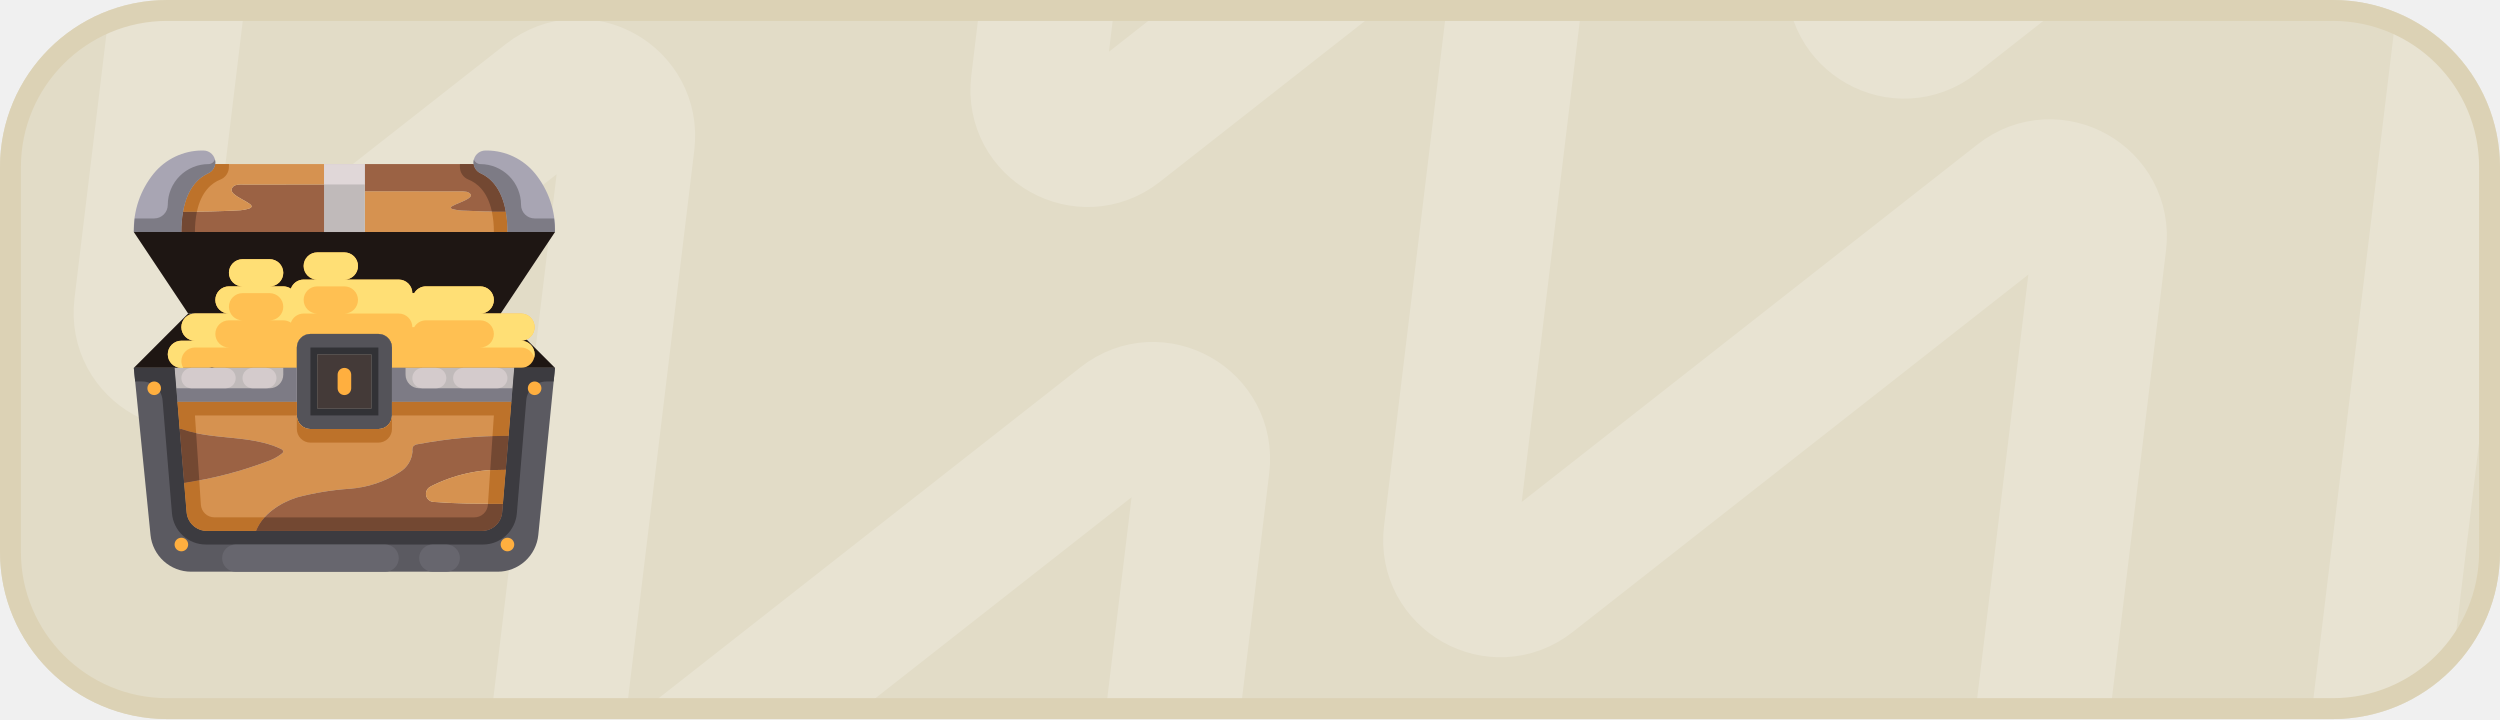
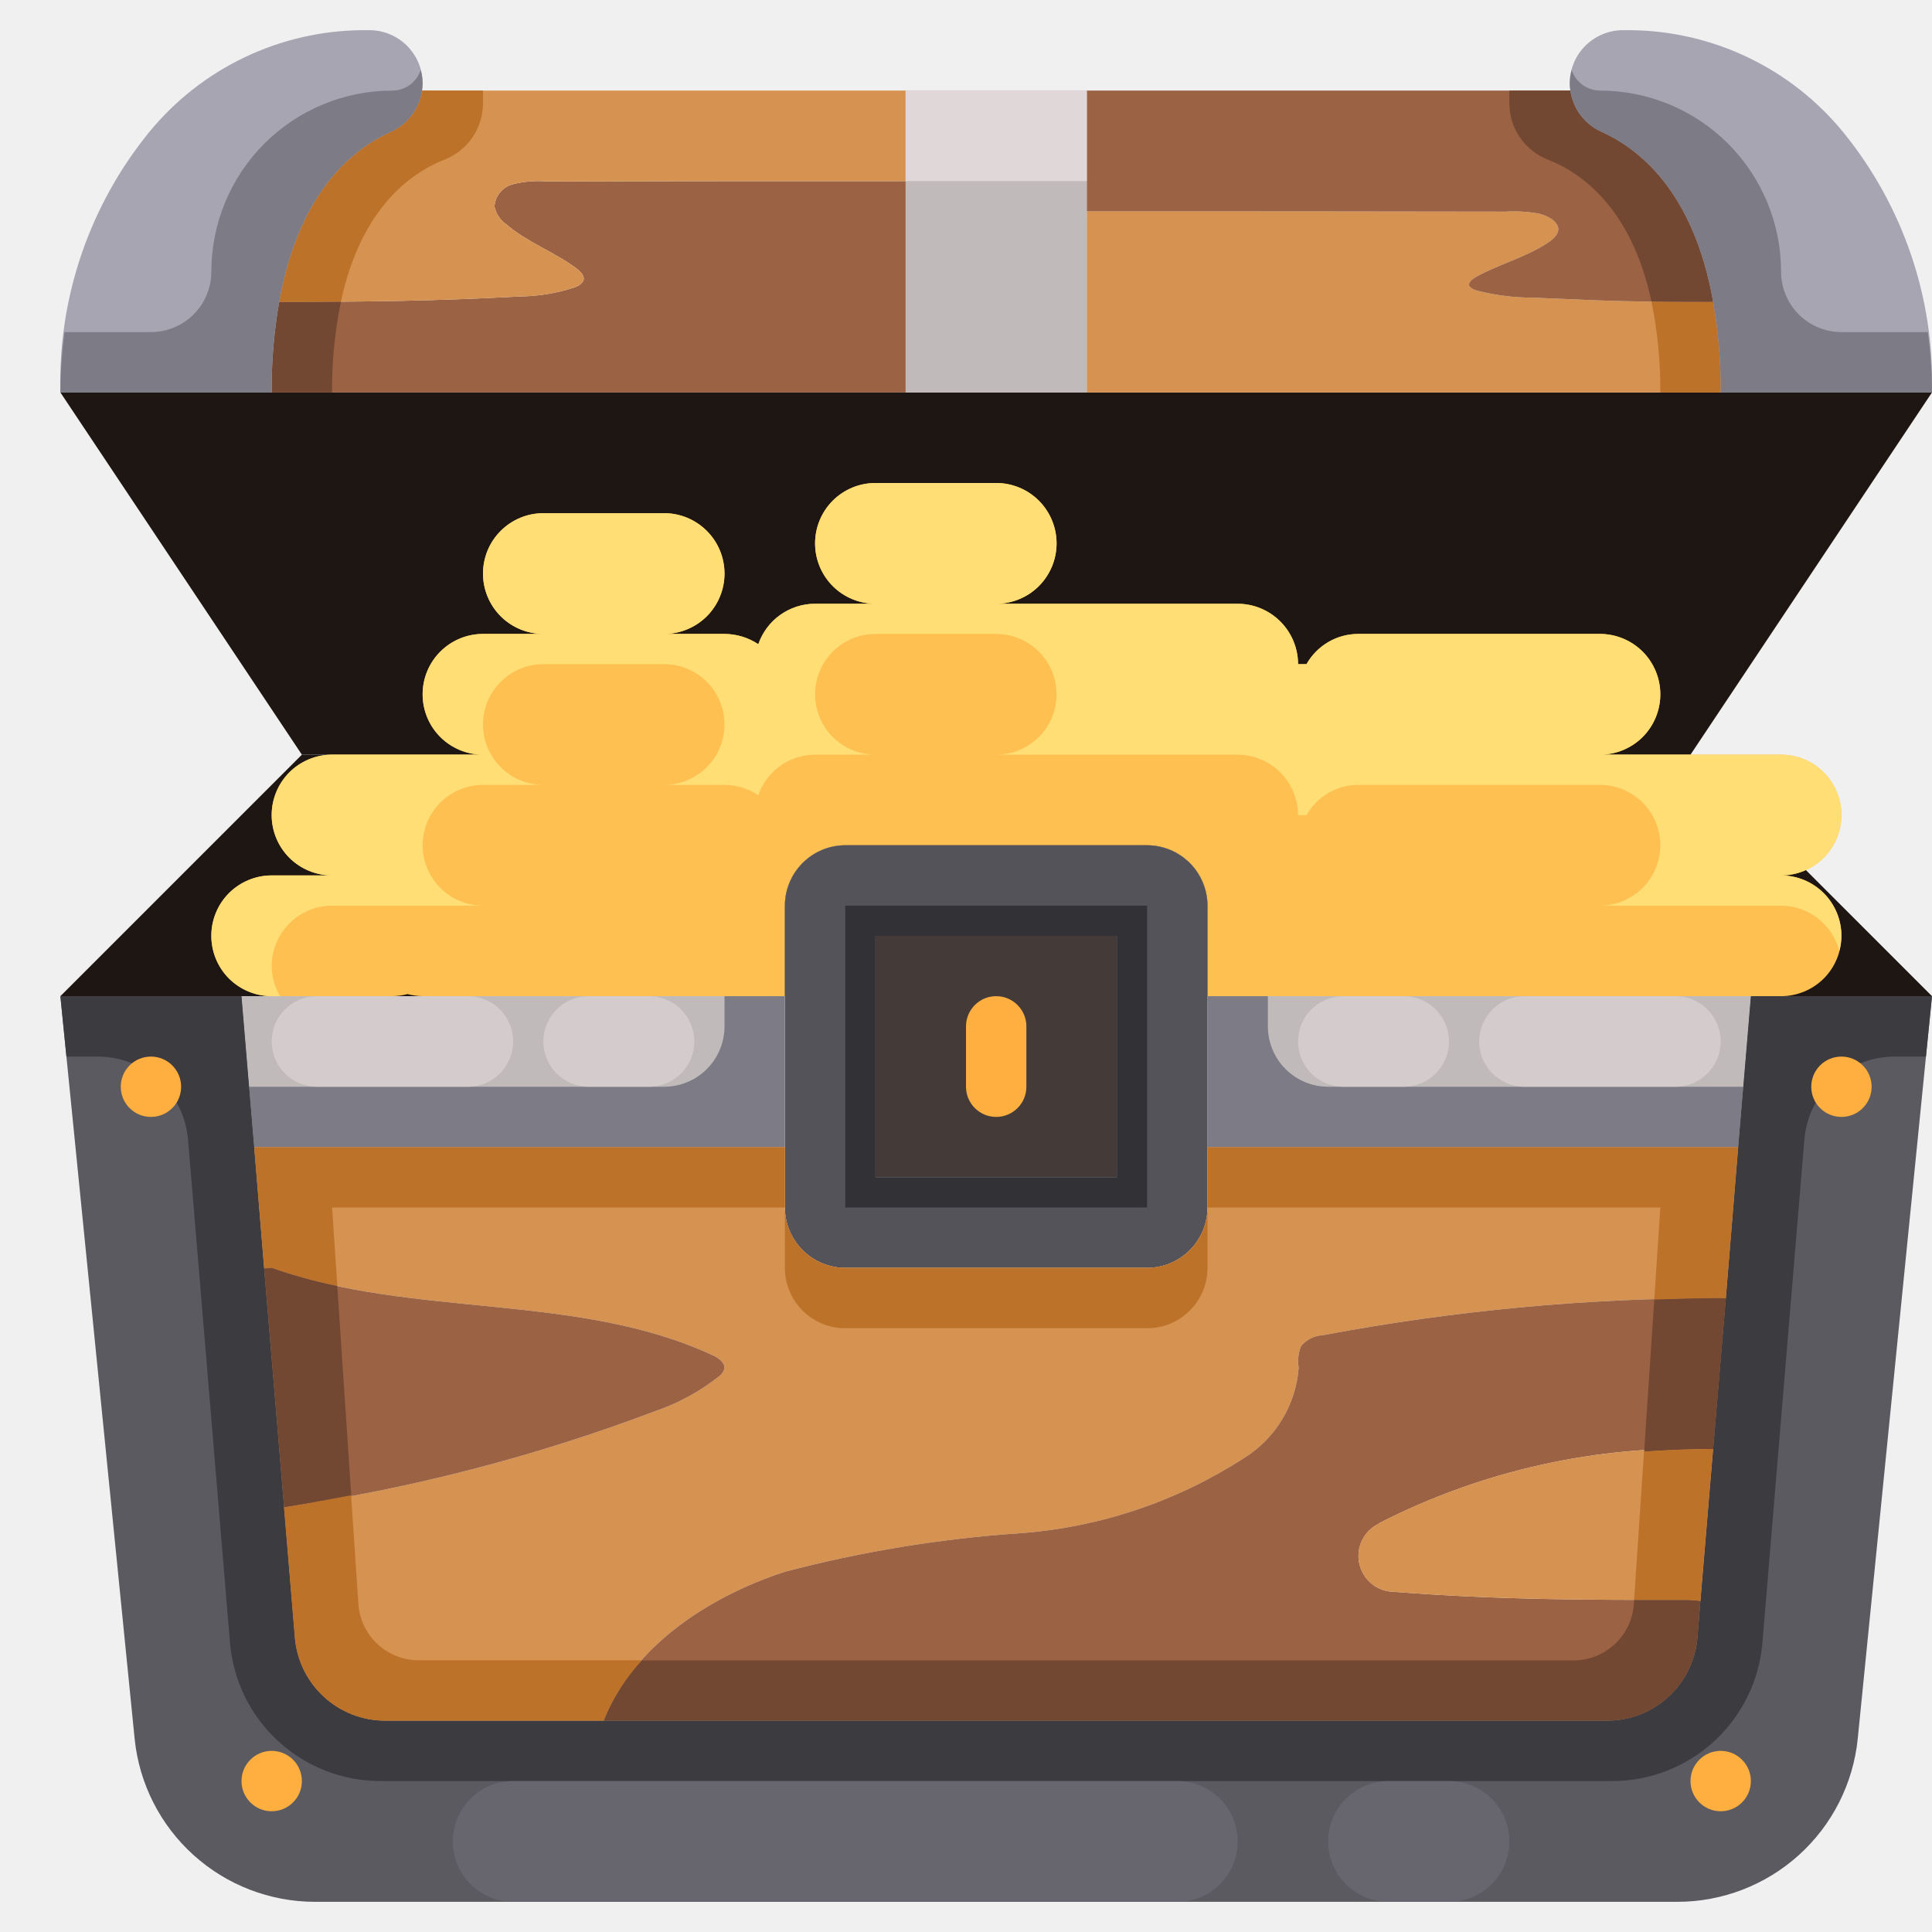
- <svg xmlns="http://www.w3.org/2000/svg" width="299" height="86" viewBox="0 0 299 86" fill="none">
-   <g clip-path="url(#clip0_6626_1124)">
-     <rect width="299" height="86" rx="20" fill="#E2DCC7" />
-     <g opacity="0.2">
-       <path d="M51.547 -5.966L122.438 -61.579C126.644 -64.878 132.739 -61.446 132.098 -56.139L124.108 10.023C123.467 15.329 129.562 18.762 133.768 15.463L172.691 -15.071C176.896 -18.371 182.992 -14.938 182.351 -9.631L173.473 63.872C172.833 69.179 178.928 72.612 183.134 69.312L241.453 23.562C245.658 20.263 251.754 23.695 251.113 29.002L236.128 153.073" stroke="white" stroke-width="16" />
-       <path d="M-55.709 20.667L15.183 -34.946C19.388 -38.246 25.483 -34.813 24.843 -29.506L16.852 36.655C16.211 41.962 22.306 45.395 26.512 42.096L65.435 11.561C69.641 8.262 75.736 11.695 75.095 17.002L66.218 90.505C65.577 95.812 71.672 99.245 75.878 95.945L134.197 50.195C138.403 46.895 144.498 50.328 143.857 55.635L128.873 179.706" stroke="white" stroke-width="16" />
-       <path d="M99.832 -72.776L170.724 -128.39C174.929 -131.689 181.025 -128.256 180.384 -122.949L172.393 -56.788C171.752 -51.481 177.847 -48.048 182.053 -51.348L220.976 -81.882C225.181 -85.181 231.277 -81.749 230.636 -76.442L221.759 -2.938C221.118 2.369 227.213 5.801 231.419 2.502L289.738 -43.248C293.944 -46.548 300.039 -43.115 299.398 -37.808L284.414 86.262" stroke="white" stroke-width="16" />
-     </g>
+ <svg xmlns="http://www.w3.org/2000/svg" width="52" height="52" viewBox="0 0 52 52" fill="none">
+   <g clip-path="url(#clip0_3004_3520)">
+     <path d="M52 10.562L45.5 20.312H30.875H26.812H8.125L1.625 10.562H7.312H24.375H29.25H46.312H52Z" fill="#1E1613" />
+     <path d="M45.5 20.312H8.125L1.625 26.812H21.125V24.375C21.126 23.944 21.298 23.532 21.602 23.227C21.907 22.923 22.319 22.751 22.75 22.75H30.875C31.306 22.751 31.718 22.923 32.023 23.227C32.327 23.532 32.499 23.944 32.5 24.375V26.812H52L45.5 20.312Z" fill="#1E1613" />
+     <path d="M37.375 26.812H32.5V24.375C32.499 23.944 32.327 23.532 32.023 23.227C31.718 22.923 31.306 22.751 30.875 22.75H22.75C22.319 22.751 21.907 22.923 21.602 23.227C21.298 23.532 21.126 23.944 21.125 24.375V26.812H11.375C11.238 26.81 11.101 26.791 10.969 26.756C10.836 26.791 10.7 26.81 10.562 26.812H7.312C6.882 26.812 6.468 26.641 6.163 26.337C5.859 26.032 5.688 25.619 5.688 25.188C5.688 24.756 5.859 24.343 6.163 24.038C6.468 23.734 6.882 23.562 7.312 23.562H8.938C8.507 23.562 8.093 23.391 7.788 23.087C7.484 22.782 7.312 22.369 7.312 21.938C7.312 21.506 7.484 21.093 7.788 20.788C8.093 20.484 8.507 20.312 8.938 20.312H13C12.569 20.312 12.156 20.141 11.851 19.837C11.546 19.532 11.375 19.119 11.375 18.688C11.375 18.256 11.546 17.843 11.851 17.538C12.156 17.234 12.569 17.062 13 17.062H14.625C14.194 17.062 13.781 16.891 13.476 16.587C13.171 16.282 13 15.868 13 15.438C13 15.007 13.171 14.593 13.476 14.289C13.781 13.984 14.194 13.812 14.625 13.812H17.875C18.306 13.812 18.719 13.984 19.024 14.289C19.329 14.593 19.5 15.007 19.5 15.438C19.5 15.868 19.329 16.282 19.024 16.587C18.719 16.891 18.306 17.062 17.875 17.062H19.5C19.824 17.064 20.14 17.16 20.41 17.339C20.52 17.021 20.726 16.745 21 16.55C21.274 16.355 21.601 16.25 21.938 16.25H23.562C23.131 16.25 22.718 16.079 22.413 15.774C22.109 15.469 21.938 15.056 21.938 14.625C21.938 14.194 22.109 13.781 22.413 13.476C22.718 13.171 23.131 13 23.562 13H26.812C27.244 13 27.657 13.171 27.962 13.476C28.266 13.781 28.438 14.194 28.438 14.625C28.438 15.056 28.266 15.469 27.962 15.774C27.657 16.079 27.244 16.25 26.812 16.25H33.312C33.743 16.251 34.156 16.423 34.46 16.727C34.765 17.032 34.936 17.444 34.938 17.875H35.165C35.305 17.628 35.508 17.422 35.754 17.279C35.999 17.136 36.278 17.062 36.562 17.062H43.062C43.493 17.062 43.907 17.234 44.212 17.538C44.516 17.843 44.688 18.256 44.688 18.688C44.688 19.119 44.516 19.532 44.212 19.837C43.907 20.141 43.493 20.312 43.062 20.312H47.938C48.368 20.312 48.782 20.484 49.087 20.788C49.391 21.093 49.562 21.506 49.562 21.938C49.562 22.369 49.391 22.782 49.087 23.087C48.782 23.391 48.368 23.562 47.938 23.562C48.368 23.562 48.782 23.734 49.087 24.038C49.391 24.343 49.562 24.756 49.562 25.188C49.562 25.619 49.391 26.032 49.087 26.337C48.782 26.641 48.368 26.812 47.938 26.812H37.375Z" fill="#FFC052" />
+     <path d="M46.109 39L46.451 34.946L46.784 30.875L47.125 26.812H52L50.001 46.8C49.879 48.002 49.316 49.116 48.42 49.926C47.524 50.737 46.359 51.186 45.151 51.188H8.474C7.266 51.186 6.101 50.737 5.205 49.926C4.309 49.116 3.746 48.002 3.624 46.8L1.625 26.812H6.5L6.841 30.875L7.109 34.141L7.646 40.568L7.938 44.078C7.989 44.687 8.267 45.255 8.717 45.669C9.167 46.083 9.756 46.313 10.367 46.312H43.258C43.869 46.313 44.458 46.083 44.908 45.669C45.358 45.255 45.636 44.687 45.687 44.078L45.768 43.087L46.109 39Z" fill="#5B5A61" />
+     <path d="M46.109 8.125C45.581 5.119 44.078 3.989 43.111 3.551C42.887 3.452 42.692 3.299 42.544 3.104C42.396 2.909 42.301 2.68 42.266 2.438C42.257 2.373 42.251 2.308 42.25 2.243C42.251 1.863 42.401 1.5 42.669 1.232C42.938 0.964 43.301 0.813 43.68 0.812H43.875C44.974 0.821 46.058 1.071 47.049 1.546C48.041 2.021 48.915 2.708 49.611 3.559C51.218 5.533 52.066 8.018 52 10.562H46.312C46.319 9.746 46.251 8.93 46.109 8.125Z" fill="#A8A5B3" />
+     <path d="M47.125 26.812L46.784 30.875H32.5V26.812H37.375H41.438H43.875H47.125Z" fill="#C0BABA" />
+     <path d="M46.312 10.562H29.25V5.688C32.5 5.688 37.375 5.688 40.528 5.696C40.832 5.677 41.138 5.696 41.438 5.753C41.722 5.826 41.966 6.004 41.941 6.199C41.925 6.338 41.779 6.459 41.624 6.557C41.08 6.914 40.341 7.117 39.748 7.442C39.626 7.508 39.496 7.605 39.553 7.711C39.61 7.769 39.684 7.809 39.764 7.824C40.252 7.949 40.755 8.012 41.259 8.011C43.501 8.109 43.859 8.125 46.109 8.125C46.251 8.93 46.319 9.746 46.312 10.562Z" fill="#D69250" />
+     <path d="M43.111 3.551C44.078 3.989 45.581 5.119 46.109 8.125C43.859 8.125 43.501 8.109 41.259 8.011C40.755 8.012 40.252 7.949 39.764 7.824C39.684 7.809 39.61 7.769 39.553 7.711C39.496 7.605 39.626 7.508 39.748 7.442C40.341 7.117 41.08 6.914 41.624 6.557C41.779 6.459 41.925 6.338 41.941 6.199C41.966 6.004 41.722 5.826 41.438 5.753C41.138 5.696 40.832 5.677 40.528 5.696C37.375 5.688 32.5 5.688 29.25 5.688V2.438H42.266C42.301 2.68 42.396 2.909 42.544 3.104C42.692 3.299 42.887 3.452 43.111 3.551Z" fill="#9B6244" />
+     <path d="M32.5 30.875V32.5C32.499 32.931 32.327 33.343 32.023 33.648C31.718 33.952 31.306 34.124 30.875 34.125H22.75C22.319 34.124 21.907 33.952 21.602 33.648C21.298 33.343 21.126 32.931 21.125 32.5V24.375C21.126 23.944 21.298 23.532 21.602 23.227C21.907 22.923 22.319 22.751 22.75 22.75H30.875C31.306 22.751 31.718 22.923 32.023 23.227C32.327 23.532 32.499 23.944 32.5 24.375V30.875ZM30.062 31.688V25.188H23.562V31.688H30.062Z" fill="#545359" />
+     <path d="M23.562 25.188H30.062V31.688H23.562V25.188Z" fill="#443A38" />
+     <path d="M24.375 4.875V2.438H29.25V5.688V10.562H24.375V4.875Z" fill="#C0BABA" />
+     <path d="M24.375 4.875V10.563H7.313C7.307 9.746 7.375 8.93 7.516 8.125C9.856 8.125 11.749 8.101 13.992 7.979C14.5 7.974 15.005 7.889 15.487 7.727C15.573 7.697 15.647 7.64 15.698 7.565C15.755 7.435 15.625 7.305 15.503 7.215C14.91 6.777 14.17 6.509 13.626 6.037C13.463 5.924 13.35 5.752 13.309 5.558C13.318 5.417 13.372 5.283 13.463 5.175C13.553 5.067 13.676 4.99 13.813 4.957C14.11 4.883 14.418 4.858 14.723 4.884C17.615 4.875 21.28 4.875 24.375 4.875Z" fill="#9B6244" />
+     <path d="M24.375 2.438V4.875C21.279 4.875 17.615 4.875 14.723 4.883C14.417 4.858 14.11 4.883 13.812 4.956C13.675 4.99 13.553 5.066 13.462 5.174C13.372 5.283 13.318 5.417 13.309 5.558C13.349 5.752 13.463 5.923 13.626 6.037C14.17 6.508 14.909 6.776 15.502 7.215C15.624 7.304 15.754 7.434 15.697 7.564C15.646 7.64 15.572 7.697 15.486 7.727C15.004 7.889 14.5 7.974 13.991 7.979C11.749 8.101 9.856 8.125 7.516 8.125C8.044 5.119 9.547 3.989 10.514 3.551C10.738 3.452 10.933 3.299 11.081 3.104C11.229 2.909 11.324 2.68 11.359 2.438H24.375Z" fill="#D69250" />
+     <path d="M21.125 26.812V30.875H6.841L6.5 26.812H7.312H10.562H11.375H17.875H21.125Z" fill="#C0BABA" />
+     <path d="M46.784 30.875L46.451 34.946L46.313 34.938C42.72 34.937 39.135 35.272 35.604 35.937C35.492 35.943 35.382 35.972 35.281 36.022C35.181 36.072 35.092 36.143 35.019 36.229C34.944 36.415 34.922 36.617 34.954 36.814C34.917 37.306 34.765 37.783 34.509 38.205C34.254 38.627 33.902 38.983 33.484 39.244C31.676 40.413 29.602 41.109 27.455 41.267C25.314 41.412 23.192 41.76 21.117 42.307C19.078 42.973 17.022 44.314 16.25 46.312H10.368C9.757 46.313 9.168 46.083 8.718 45.669C8.268 45.255 7.99 44.687 7.939 44.078L7.646 40.568C11.064 40.069 14.418 39.2 17.648 37.976C18.266 37.765 18.843 37.449 19.354 37.042C19.421 36.997 19.469 36.931 19.492 36.855C19.533 36.684 19.346 36.554 19.192 36.481C15.519 34.775 11.124 35.49 7.313 34.125L7.11 34.141L6.842 30.875H21.125V32.5C21.127 32.931 21.299 33.343 21.603 33.648C21.907 33.952 22.32 34.124 22.75 34.125H30.875C31.306 34.124 31.719 33.952 32.023 33.648C32.328 33.343 32.499 32.931 32.501 32.5V30.875H46.784Z" fill="#D69250" />
+     <path d="M46.451 34.946L46.109 39C42.996 38.889 39.906 39.574 37.131 40.991C37.123 40.999 37.107 41.007 37.099 41.015C36.908 41.11 36.754 41.266 36.66 41.458C36.567 41.65 36.54 41.867 36.584 42.077C36.628 42.285 36.739 42.474 36.902 42.613C37.064 42.751 37.267 42.832 37.481 42.843H37.497C40.365 43.062 42.599 43.062 45.468 43.062L45.768 43.087L45.687 44.078C45.636 44.687 45.358 45.255 44.908 45.669C44.458 46.083 43.869 46.313 43.258 46.312H16.25C17.022 44.314 19.078 42.973 21.117 42.307C23.192 41.76 25.314 41.412 27.454 41.267C29.602 41.109 31.675 40.413 33.483 39.244C33.902 38.983 34.253 38.627 34.509 38.205C34.764 37.783 34.917 37.306 34.954 36.814C34.922 36.617 34.944 36.415 35.019 36.229C35.091 36.143 35.18 36.072 35.281 36.022C35.381 35.972 35.491 35.943 35.604 35.937C39.135 35.272 42.72 34.937 46.312 34.938L46.451 34.946Z" fill="#9B6244" />
+     <path d="M46.108 39L45.767 43.087L45.466 43.062C42.598 43.062 40.364 43.062 37.496 42.843H37.479C37.266 42.832 37.063 42.751 36.9 42.613C36.738 42.474 36.627 42.285 36.583 42.076C36.539 41.867 36.566 41.65 36.659 41.458C36.752 41.266 36.907 41.11 37.098 41.015C37.106 41.007 37.122 40.999 37.13 40.99C39.905 39.574 42.995 38.889 46.108 39Z" fill="#D69250" />
+     <path d="M19.191 36.481C19.346 36.554 19.532 36.684 19.492 36.855C19.469 36.931 19.42 36.997 19.354 37.042C18.843 37.449 18.265 37.765 17.648 37.976C14.417 39.2 11.064 40.069 7.646 40.568L7.109 34.141L7.312 34.125C11.123 35.49 15.519 34.775 19.191 36.481Z" fill="#9B6244" />
+     <path d="M7.515 8.125C7.374 8.93 7.306 9.746 7.312 10.562H1.625C1.559 8.018 2.406 5.533 4.013 3.559C4.709 2.708 5.584 2.021 6.575 1.546C7.567 1.071 8.651 0.821 9.75 0.812H9.945C10.324 0.813 10.687 0.964 10.955 1.232C11.223 1.5 11.374 1.863 11.375 2.243C11.373 2.308 11.368 2.373 11.358 2.438C11.324 2.68 11.228 2.909 11.081 3.104C10.933 3.299 10.737 3.452 10.513 3.551C9.547 3.989 8.043 5.119 7.515 8.125Z" fill="#A8A5B3" />
+     <path d="M47.938 23.562C48.368 23.562 48.782 23.391 49.087 23.087C49.391 22.782 49.562 22.369 49.562 21.938C49.562 21.506 49.391 21.093 49.087 20.788C48.782 20.484 48.368 20.312 47.938 20.312H43.062C43.493 20.312 43.907 20.141 44.212 19.837C44.516 19.532 44.688 19.119 44.688 18.688C44.688 18.256 44.516 17.843 44.212 17.538C43.907 17.234 43.493 17.062 43.062 17.062H36.562C36.278 17.062 35.999 17.136 35.754 17.279C35.508 17.422 35.305 17.628 35.165 17.875H34.938C34.936 17.444 34.765 17.032 34.46 16.727C34.156 16.423 33.743 16.251 33.312 16.25H26.812C27.244 16.25 27.657 16.079 27.962 15.774C28.266 15.469 28.438 15.056 28.438 14.625C28.438 14.194 28.266 13.781 27.962 13.476C27.657 13.171 27.244 13 26.812 13H23.562C23.131 13 22.718 13.171 22.413 13.476C22.109 13.781 21.938 14.194 21.938 14.625C21.938 15.056 22.109 15.469 22.413 15.774C22.718 16.079 23.131 16.25 23.562 16.25H21.938C21.601 16.25 21.274 16.355 21 16.55C20.726 16.745 20.52 17.021 20.41 17.339C20.14 17.16 19.824 17.064 19.5 17.062H17.875C18.306 17.062 18.719 16.891 19.024 16.587C19.329 16.282 19.5 15.868 19.5 15.438C19.5 15.007 19.329 14.593 19.024 14.289C18.719 13.984 18.306 13.812 17.875 13.812H14.625C14.194 13.812 13.781 13.984 13.476 14.289C13.171 14.593 13 15.007 13 15.438C13 15.868 13.171 16.282 13.476 16.587C13.781 16.891 14.194 17.062 14.625 17.062H13C12.569 17.062 12.156 17.234 11.851 17.538C11.546 17.843 11.375 18.256 11.375 18.688C11.375 19.119 11.546 19.532 11.851 19.837C12.156 20.141 12.569 20.312 13 20.312H8.938C8.507 20.312 8.093 20.484 7.788 20.788C7.484 21.093 7.312 21.506 7.312 21.938C7.312 22.369 7.484 22.782 7.788 23.087C8.093 23.391 8.507 23.562 8.938 23.562H7.312C6.882 23.562 6.468 23.734 6.163 24.038C5.859 24.343 5.688 24.756 5.688 25.188C5.688 25.619 5.859 26.032 6.163 26.337C6.468 26.641 6.882 26.812 7.312 26.812H7.539C7.393 26.567 7.314 26.286 7.312 26C7.314 25.569 7.485 25.157 7.79 24.852C8.094 24.548 8.507 24.376 8.938 24.375H13C12.569 24.375 12.156 24.204 11.851 23.899C11.546 23.594 11.375 23.181 11.375 22.75C11.375 22.319 11.546 21.906 11.851 21.601C12.156 21.296 12.569 21.125 13 21.125H14.625C14.194 21.125 13.781 20.954 13.476 20.649C13.171 20.344 13 19.931 13 19.5C13 19.069 13.171 18.656 13.476 18.351C13.781 18.046 14.194 17.875 14.625 17.875H17.875C18.306 17.875 18.719 18.046 19.024 18.351C19.329 18.656 19.5 19.069 19.5 19.5C19.5 19.931 19.329 20.344 19.024 20.649C18.719 20.954 18.306 21.125 17.875 21.125H19.5C19.824 21.127 20.14 21.223 20.41 21.401C20.52 21.084 20.726 20.808 21 20.613C21.274 20.418 21.601 20.313 21.938 20.312H23.562C23.131 20.312 22.718 20.141 22.413 19.837C22.109 19.532 21.938 19.119 21.938 18.688C21.938 18.256 22.109 17.843 22.413 17.538C22.718 17.234 23.131 17.062 23.562 17.062H26.812C27.244 17.062 27.657 17.234 27.962 17.538C28.266 17.843 28.438 18.256 28.438 18.688C28.438 19.119 28.266 19.532 27.962 19.837C27.657 20.141 27.244 20.312 26.812 20.312H33.312C33.743 20.314 34.156 20.485 34.46 20.79C34.765 21.094 34.936 21.507 34.938 21.938H35.165C35.305 21.69 35.508 21.485 35.754 21.342C35.999 21.199 36.278 21.124 36.562 21.125H43.062C43.493 21.125 43.907 21.296 44.212 21.601C44.516 21.906 44.688 22.319 44.688 22.75C44.688 23.181 44.516 23.594 44.212 23.899C43.907 24.204 43.493 24.375 43.062 24.375H47.938C48.297 24.376 48.645 24.497 48.929 24.717C49.212 24.938 49.415 25.246 49.505 25.594C49.541 25.461 49.561 25.325 49.562 25.188C49.561 24.757 49.39 24.344 49.085 24.04C48.781 23.735 48.368 23.564 47.938 23.562Z" fill="#FFDF75" />
+     <path d="M22.75 32.5H30.875V24.375H22.75V32.5ZM23.562 25.188H30.062V31.688H23.562V25.188Z" fill="#323236" />
+     <path d="M34.125 27.625V26.812H32.5V30.875H46.784L46.92 29.25H35.75C35.319 29.25 34.906 29.079 34.601 28.774C34.296 28.469 34.125 28.056 34.125 27.625Z" fill="#7D7B85" />
+     <path d="M17.875 29.25H6.705L6.842 30.875H21.125V26.812H19.5V27.625C19.5 28.056 19.329 28.469 19.024 28.774C18.72 29.079 18.306 29.25 17.875 29.25Z" fill="#7D7B85" />
+     <path d="M5.061 30.673L6.19 44.212C6.274 45.228 6.737 46.174 7.487 46.864C8.237 47.554 9.219 47.937 10.238 47.938H43.388C44.407 47.938 45.389 47.555 46.139 46.864C46.888 46.175 47.352 45.228 47.436 44.212L48.565 30.673C48.615 30.064 48.893 29.496 49.343 29.082C49.792 28.668 50.381 28.438 50.992 28.438H51.837L52 26.812H47.125L46.784 30.875L46.451 34.946L46.109 39L45.768 43.087L45.687 44.078C45.636 44.687 45.358 45.255 44.908 45.669C44.458 46.083 43.869 46.313 43.258 46.312H10.367C9.756 46.313 9.167 46.083 8.717 45.669C8.267 45.255 7.989 44.687 7.938 44.078L7.646 40.568L7.109 34.141L6.841 30.875L6.5 26.812H1.625L1.788 28.438H2.632C3.244 28.438 3.833 28.668 4.283 29.081C4.732 29.495 5.01 30.063 5.061 30.673Z" fill="#3C3B40" />
+     <path d="M9.079 34.612L8.938 32.5H21.125V30.875H6.842L7.11 34.141L7.313 34.125C7.89 34.327 8.48 34.49 9.079 34.612Z" fill="#BD722A" />
+     <path d="M11.271 44.687C10.858 44.688 10.461 44.532 10.159 44.25C9.857 43.968 9.674 43.582 9.646 43.17L9.45 40.245C8.846 40.358 8.239 40.473 7.643 40.57L7.935 44.08C7.987 44.69 8.266 45.257 8.716 45.671C9.167 46.084 9.757 46.313 10.368 46.312H16.251C16.492 45.713 16.84 45.162 17.278 44.687H11.271Z" fill="#BD722A" />
+     <path d="M22.75 35.75H30.875C31.306 35.75 31.719 35.579 32.024 35.274C32.329 34.969 32.5 34.556 32.5 34.125V32.5C32.499 32.931 32.327 33.343 32.023 33.648C31.718 33.952 31.306 34.124 30.875 34.125H22.75C22.319 34.124 21.907 33.952 21.602 33.648C21.298 33.343 21.126 32.931 21.125 32.5V34.125C21.125 34.556 21.296 34.969 21.601 35.274C21.906 35.579 22.319 35.75 22.75 35.75Z" fill="#BD722A" />
+     <path d="M32.5 30.875V32.5H44.688L44.525 34.979C45.119 34.96 45.715 34.938 46.312 34.938L46.451 34.946L46.784 30.875H32.5Z" fill="#BD722A" />
+     <path d="M43.983 43.062L43.976 43.172C43.948 43.584 43.765 43.97 43.463 44.252C43.161 44.534 42.764 44.69 42.351 44.689H17.277C16.839 45.164 16.491 45.714 16.25 46.312H43.258C43.869 46.313 44.458 46.083 44.908 45.669C45.358 45.255 45.636 44.687 45.687 44.078L45.768 43.087L45.468 43.062H43.983Z" fill="#734832" />
+     <path d="M44.525 34.979L44.252 39.07C44.859 39.029 45.476 39.003 46.112 39L46.453 34.946L46.312 34.938C45.715 34.938 45.119 34.96 44.525 34.979Z" fill="#734832" />
+     <path d="M43.982 43.062H45.467L45.767 43.087L46.109 39C45.472 39 44.856 39.029 44.249 39.07L43.982 43.062Z" fill="#BD722A" />
+     <path d="M9.078 34.612C8.479 34.49 7.889 34.327 7.312 34.125L7.109 34.141L7.646 40.568C8.242 40.472 8.849 40.357 9.453 40.243L9.078 34.612Z" fill="#734832" />
+     <path d="M44.449 8.118C44.614 8.922 44.694 9.742 44.687 10.563H46.312C46.319 9.746 46.251 8.93 46.109 8.125C45.407 8.125 44.897 8.125 44.449 8.118Z" fill="#BD722A" />
+     <path d="M41.662 4.296C42.603 4.668 43.919 5.636 44.449 8.115C44.897 8.125 45.407 8.125 46.109 8.125C45.581 5.119 44.078 3.989 43.111 3.551C42.887 3.452 42.692 3.299 42.544 3.104C42.396 2.909 42.301 2.68 42.266 2.438H40.625V2.784C40.626 3.112 40.725 3.431 40.91 3.701C41.095 3.97 41.357 4.178 41.662 4.296Z" fill="#734832" />
+     <path d="M7.516 8.125C7.375 8.929 7.307 9.745 7.313 10.562H8.938C8.931 9.742 9.011 8.923 9.176 8.119C8.641 8.125 8.093 8.125 7.516 8.125Z" fill="#734832" />
+     <path d="M11.963 4.296C12.268 4.178 12.53 3.97 12.715 3.701C12.9 3.431 12.999 3.112 13 2.784V2.438H11.359C11.324 2.68 11.229 2.909 11.081 3.104C10.933 3.299 10.738 3.452 10.514 3.551C9.547 3.989 8.044 5.119 7.516 8.125C8.092 8.125 8.641 8.125 9.176 8.119C9.706 5.636 11.022 4.668 11.963 4.296Z" fill="#BD722A" />
+     <path d="M49.562 8.938C49.132 8.938 48.718 8.766 48.413 8.462C48.109 8.157 47.938 7.744 47.938 7.313C47.938 6.02 47.424 4.78 46.51 3.865C45.595 2.951 44.355 2.438 43.062 2.438C42.893 2.437 42.729 2.382 42.592 2.283C42.456 2.183 42.354 2.043 42.302 1.882C42.269 1.999 42.252 2.121 42.25 2.243C42.251 2.308 42.257 2.373 42.266 2.438C42.301 2.68 42.396 2.909 42.544 3.104C42.692 3.299 42.887 3.453 43.111 3.551C44.078 3.989 45.581 5.119 46.109 8.125C46.251 8.93 46.319 9.746 46.312 10.563H52C51.998 10.019 51.96 9.476 51.887 8.938H49.562Z" fill="#7D7B85" />
+     <path d="M10.562 2.438C9.27 2.438 8.03 2.951 7.115 3.865C6.201 4.78 5.688 6.02 5.688 7.313C5.688 7.744 5.516 8.157 5.212 8.462C4.907 8.766 4.493 8.938 4.062 8.938H1.738C1.665 9.476 1.627 10.019 1.625 10.563H7.312C7.306 9.746 7.374 8.93 7.516 8.125C8.044 5.119 9.547 3.989 10.514 3.551C10.738 3.453 10.933 3.299 11.081 3.104C11.229 2.909 11.324 2.68 11.359 2.438C11.368 2.373 11.374 2.308 11.375 2.243C11.373 2.121 11.356 1.999 11.323 1.882C11.271 2.043 11.169 2.183 11.033 2.283C10.896 2.382 10.732 2.437 10.562 2.438Z" fill="#7D7B85" />
+     <path d="M27.625 27.625C27.625 27.176 27.261 26.812 26.812 26.812C26.364 26.812 26 27.176 26 27.625V29.25C26 29.699 26.364 30.062 26.812 30.062C27.261 30.062 27.625 29.699 27.625 29.25V27.625Z" fill="#FFAF3F" />
+     <path d="M31.688 47.938H13.812C12.915 47.938 12.188 48.665 12.188 49.562C12.188 50.46 12.915 51.188 13.812 51.188H31.688C32.585 51.188 33.312 50.46 33.312 49.562C33.312 48.665 32.585 47.938 31.688 47.938Z" fill="#67666E" />
+     <path d="M39 47.938H37.375C36.477 47.938 35.75 48.665 35.75 49.562C35.75 50.46 36.477 51.188 37.375 51.188H39C39.898 51.188 40.625 50.46 40.625 49.562C40.625 48.665 39.898 47.938 39 47.938Z" fill="#67666E" />
+     <path d="M49.562 30.062C50.011 30.062 50.375 29.699 50.375 29.25C50.375 28.801 50.011 28.438 49.562 28.438C49.114 28.438 48.75 28.801 48.75 29.25C48.75 29.699 49.114 30.062 49.562 30.062Z" fill="#FFAF3F" />
+     <path d="M46.312 48.75C46.761 48.75 47.125 48.386 47.125 47.938C47.125 47.489 46.761 47.125 46.312 47.125C45.864 47.125 45.5 47.489 45.5 47.938C45.5 48.386 45.864 48.75 46.312 48.75Z" fill="#FFAF3F" />
+     <path d="M7.312 48.75C7.761 48.75 8.125 48.386 8.125 47.938C8.125 47.489 7.761 47.125 7.312 47.125C6.864 47.125 6.5 47.489 6.5 47.938C6.5 48.386 6.864 48.75 7.312 48.75Z" fill="#FFAF3F" />
+     <path d="M4.062 30.062C4.511 30.062 4.875 29.699 4.875 29.25C4.875 28.801 4.511 28.438 4.062 28.438C3.614 28.438 3.25 28.801 3.25 29.25C3.25 29.699 3.614 30.062 4.062 30.062Z" fill="#FFAF3F" />
+     <path d="M45.094 26.812H41.031C40.358 26.812 39.812 27.358 39.812 28.031C39.812 28.704 40.358 29.25 41.031 29.25H45.094C45.767 29.25 46.312 28.704 46.312 28.031C46.312 27.358 45.767 26.812 45.094 26.812Z" fill="#D4CBCC" />
+     <path d="M12.594 26.812H8.531C7.858 26.812 7.312 27.358 7.312 28.031C7.312 28.704 7.858 29.25 8.531 29.25H12.594C13.267 29.25 13.812 28.704 13.812 28.031C13.812 27.358 13.267 26.812 12.594 26.812Z" fill="#D4CBCC" />
+     <path d="M37.781 26.812H36.156C35.483 26.812 34.938 27.358 34.938 28.031C34.938 28.704 35.483 29.25 36.156 29.25H37.781C38.454 29.25 39 28.704 39 28.031C39 27.358 38.454 26.812 37.781 26.812Z" fill="#D4CBCC" />
+     <path d="M17.469 26.812H15.844C15.171 26.812 14.625 27.358 14.625 28.031C14.625 28.704 15.171 29.25 15.844 29.25H17.469C18.142 29.25 18.688 28.704 18.688 28.031C18.688 27.358 18.142 26.812 17.469 26.812Z" fill="#D4CBCC" />
+     <path d="M24.375 2.438H29.25V4.875H24.375V2.438Z" fill="#E0D7D8" />
  </g>
-   <rect x="1.25" y="1.25" width="296.5" height="83.5" rx="18.75" stroke="#DCD2B5" stroke-width="2.5" />
-   <path d="M66.379 27.75L59.879 37.5H41.191H22.504L16.004 27.75H21.691H38.754H43.629H60.691H66.379Z" fill="#1E1613" />
-   <path d="M59.879 37.5H22.504L16.004 44H35.504V41.562C35.505 41.132 35.676 40.719 35.981 40.415C36.285 40.11 36.698 39.939 37.129 39.938H45.254C45.684 39.939 46.097 40.11 46.401 40.415C46.706 40.719 46.877 41.132 46.879 41.562V44H66.379L59.879 37.5Z" fill="#1E1613" />
-   <path d="M51.754 44H46.879V41.562C46.877 41.132 46.706 40.719 46.401 40.415C46.097 40.11 45.684 39.939 45.254 39.938H37.129C36.698 39.939 36.285 40.11 35.981 40.415C35.676 40.719 35.505 41.132 35.504 41.562V44H25.754C25.616 43.998 25.48 43.978 25.347 43.943C25.215 43.978 25.078 43.998 24.941 44H21.691C21.26 44 20.847 43.829 20.542 43.524C20.237 43.219 20.066 42.806 20.066 42.375C20.066 41.944 20.237 41.531 20.542 41.226C20.847 40.921 21.26 40.75 21.691 40.75H23.316C22.885 40.75 22.472 40.579 22.167 40.274C21.862 39.969 21.691 39.556 21.691 39.125C21.691 38.694 21.862 38.281 22.167 37.976C22.472 37.671 22.885 37.5 23.316 37.5H27.379C26.948 37.5 26.534 37.329 26.23 37.024C25.925 36.719 25.754 36.306 25.754 35.875C25.754 35.444 25.925 35.031 26.23 34.726C26.534 34.421 26.948 34.25 27.379 34.25H29.004C28.573 34.25 28.159 34.079 27.855 33.774C27.55 33.469 27.379 33.056 27.379 32.625C27.379 32.194 27.55 31.781 27.855 31.476C28.159 31.171 28.573 31 29.004 31H32.254C32.684 31 33.098 31.171 33.403 31.476C33.707 31.781 33.879 32.194 33.879 32.625C33.879 33.056 33.707 33.469 33.403 33.774C33.098 34.079 32.684 34.25 32.254 34.25H33.879C34.202 34.252 34.519 34.348 34.789 34.526C34.898 34.209 35.105 33.933 35.378 33.738C35.652 33.543 35.98 33.438 36.316 33.438H37.941C37.51 33.438 37.097 33.266 36.792 32.962C36.487 32.657 36.316 32.243 36.316 31.812C36.316 31.381 36.487 30.968 36.792 30.663C37.097 30.359 37.51 30.188 37.941 30.188H41.191C41.622 30.188 42.035 30.359 42.34 30.663C42.645 30.968 42.816 31.381 42.816 31.812C42.816 32.243 42.645 32.657 42.34 32.962C42.035 33.266 41.622 33.438 41.191 33.438H47.691C48.122 33.439 48.534 33.61 48.839 33.915C49.143 34.219 49.315 34.632 49.316 35.062H49.544C49.683 34.815 49.886 34.609 50.132 34.467C50.378 34.324 50.657 34.249 50.941 34.25H57.441C57.872 34.25 58.285 34.421 58.59 34.726C58.895 35.031 59.066 35.444 59.066 35.875C59.066 36.306 58.895 36.719 58.59 37.024C58.285 37.329 57.872 37.5 57.441 37.5H62.316C62.747 37.5 63.16 37.671 63.465 37.976C63.77 38.281 63.941 38.694 63.941 39.125C63.941 39.556 63.77 39.969 63.465 40.274C63.16 40.579 62.747 40.75 62.316 40.75C62.747 40.75 63.16 40.921 63.465 41.226C63.77 41.531 63.941 41.944 63.941 42.375C63.941 42.806 63.77 43.219 63.465 43.524C63.16 43.829 62.747 44 62.316 44H51.754Z" fill="#FFC052" />
-   <path d="M60.488 56.188L60.829 52.133L61.162 48.062L61.504 44H66.379L64.38 63.987C64.258 65.189 63.694 66.303 62.798 67.114C61.902 67.924 60.737 68.374 59.529 68.375H22.853C21.645 68.374 20.48 67.924 19.584 67.114C18.688 66.303 18.124 65.189 18.002 63.987L16.004 44H20.879L21.22 48.062L21.488 51.329L22.024 57.756L22.317 61.266C22.368 61.875 22.646 62.443 23.096 62.857C23.546 63.27 24.135 63.5 24.746 63.5H57.636C58.247 63.5 58.837 63.27 59.286 62.857C59.736 62.443 60.014 61.875 60.065 61.266L60.147 60.274L60.488 56.188Z" fill="#5B5A61" />
-   <path d="M60.488 25.312C59.96 22.306 58.457 21.177 57.49 20.738C57.266 20.64 57.071 20.486 56.923 20.291C56.775 20.096 56.679 19.867 56.645 19.625C56.635 19.56 56.63 19.495 56.629 19.43C56.629 19.051 56.78 18.688 57.048 18.419C57.316 18.151 57.679 18.001 58.059 18H58.254C59.353 18.009 60.437 18.259 61.428 18.734C62.419 19.208 63.294 19.895 63.99 20.746C65.597 22.721 66.444 25.205 66.379 27.75H60.691C60.697 26.933 60.629 26.117 60.488 25.312Z" fill="#A8A5B3" />
-   <path d="M61.504 44L61.162 48.062H46.879L46.879 44H51.754H61.504Z" fill="#C0BABA" />
-   <path d="M60.691 27.75H43.629L43.629 22.875C46.879 22.875 51.754 22.875 54.906 22.883C55.211 22.865 55.516 22.884 55.816 22.94C56.1 23.013 56.344 23.192 56.32 23.387C56.304 23.525 56.157 23.647 56.003 23.744C55.459 24.102 54.719 24.305 54.126 24.63C54.004 24.695 53.874 24.793 53.931 24.898C53.988 24.956 54.062 24.996 54.142 25.012C54.631 25.136 55.133 25.199 55.637 25.199C57.88 25.296 58.237 25.312 60.488 25.312C60.629 26.117 60.697 26.933 60.691 27.75Z" fill="#D69250" />
-   <path d="M57.49 20.738C58.457 21.177 59.96 22.306 60.488 25.312C58.237 25.312 57.88 25.296 55.637 25.199C55.133 25.199 54.631 25.136 54.142 25.012C54.062 24.996 53.988 24.956 53.931 24.898C53.874 24.793 54.004 24.695 54.126 24.63C54.719 24.305 55.459 24.102 56.003 23.744C56.157 23.647 56.304 23.525 56.32 23.387C56.344 23.192 56.1 23.013 55.816 22.94C55.516 22.884 55.211 22.865 54.906 22.883C51.754 22.875 46.879 22.875 43.629 22.875V19.625H56.645C56.679 19.867 56.775 20.096 56.923 20.291C57.071 20.486 57.266 20.64 57.49 20.738Z" fill="#9B6244" />
-   <path d="M46.879 48.062L46.879 49.688C46.877 50.118 46.706 50.531 46.401 50.835C46.097 51.14 45.684 51.311 45.254 51.312H37.129C36.698 51.311 36.285 51.14 35.981 50.835C35.676 50.531 35.505 50.118 35.504 49.688V41.562C35.505 41.132 35.676 40.719 35.981 40.415C36.285 40.11 36.698 39.939 37.129 39.938H45.254C45.684 39.939 46.097 40.11 46.401 40.415C46.706 40.719 46.877 41.132 46.879 41.562L46.879 48.062ZM44.441 48.875V42.375H37.941V48.875H44.441Z" fill="#545359" />
-   <path d="M37.941 42.375H44.441V48.875H37.941V42.375Z" fill="#443A38" />
-   <path d="M38.754 22.062V19.625H43.629V22.875L43.629 27.75H38.754L38.754 22.062Z" fill="#C0BABA" />
-   <path d="M38.754 22.062L38.754 27.75H21.691C21.685 26.933 21.753 26.117 21.894 25.312C24.234 25.312 26.127 25.288 28.37 25.166C28.878 25.161 29.383 25.076 29.865 24.914C29.951 24.884 30.025 24.827 30.076 24.752C30.133 24.622 30.003 24.492 29.881 24.402C29.288 23.964 28.549 23.696 28.004 23.224C27.841 23.111 27.728 22.939 27.687 22.745C27.696 22.604 27.75 22.47 27.841 22.362C27.931 22.254 28.054 22.177 28.191 22.144C28.488 22.07 28.796 22.045 29.101 22.071C31.994 22.062 35.658 22.062 38.754 22.062Z" fill="#9B6244" />
-   <path d="M38.754 19.625V22.062C35.658 22.062 31.994 22.062 29.101 22.071C28.796 22.045 28.488 22.07 28.191 22.144C28.054 22.177 27.931 22.254 27.841 22.362C27.75 22.47 27.696 22.604 27.687 22.745C27.728 22.939 27.841 23.111 28.004 23.224C28.549 23.696 29.288 23.964 29.881 24.402C30.003 24.492 30.133 24.622 30.076 24.752C30.025 24.827 29.951 24.884 29.865 24.914C29.383 25.076 28.878 25.161 28.37 25.166C26.127 25.288 24.234 25.312 21.894 25.312C22.422 22.306 23.925 21.177 24.892 20.738C25.116 20.64 25.311 20.486 25.459 20.291C25.607 20.096 25.703 19.867 25.737 19.625H38.754Z" fill="#D69250" />
-   <path d="M35.504 44V48.062H21.22L20.879 44H21.691H24.941H25.754H35.504Z" fill="#C0BABA" />
-   <path d="M61.162 48.062L60.829 52.133L60.691 52.125C57.098 52.124 53.513 52.459 49.982 53.124C49.87 53.13 49.76 53.159 49.659 53.21C49.559 53.26 49.469 53.331 49.397 53.417C49.322 53.602 49.3 53.805 49.332 54.002C49.295 54.494 49.143 54.97 48.887 55.392C48.632 55.814 48.28 56.17 47.862 56.431C46.054 57.601 43.98 58.296 41.833 58.454C39.692 58.599 37.57 58.947 35.495 59.494C33.456 60.161 31.4 61.501 30.629 63.5H24.746C24.135 63.5 23.546 63.27 23.096 62.857C22.646 62.443 22.368 61.875 22.317 61.266L22.024 57.756C25.442 57.257 28.796 56.388 32.026 55.164C32.644 54.952 33.221 54.636 33.732 54.229C33.799 54.185 33.847 54.119 33.87 54.042C33.911 53.872 33.724 53.742 33.57 53.669C29.897 51.962 25.502 52.678 21.691 51.312L21.488 51.329L21.22 48.062H35.504V49.688C35.505 50.118 35.676 50.531 35.981 50.835C36.285 51.14 36.698 51.311 37.129 51.312H45.254C45.684 51.311 46.097 51.14 46.401 50.835C46.706 50.531 46.877 50.118 46.879 49.688L46.879 48.062H61.162Z" fill="#D69250" />
-   <path d="M60.829 52.133L60.488 56.188C57.375 56.077 54.285 56.762 51.51 58.178C51.502 58.186 51.485 58.194 51.477 58.203C51.286 58.298 51.132 58.453 51.039 58.645C50.946 58.837 50.919 59.055 50.963 59.264C51.006 59.473 51.118 59.661 51.28 59.8C51.442 59.939 51.646 60.02 51.859 60.031H51.875C54.744 60.25 56.978 60.25 59.846 60.25L60.147 60.274L60.065 61.266C60.014 61.875 59.736 62.443 59.286 62.857C58.837 63.27 58.247 63.5 57.636 63.5H30.629C31.4 61.501 33.456 60.161 35.495 59.494C37.57 58.947 39.692 58.599 41.833 58.454C43.98 58.296 46.054 57.601 47.862 56.431C48.28 56.17 48.632 55.814 48.887 55.392C49.143 54.97 49.295 54.494 49.332 54.002C49.3 53.805 49.322 53.602 49.397 53.417C49.469 53.331 49.559 53.26 49.659 53.21C49.76 53.159 49.87 53.13 49.982 53.124C53.513 52.459 57.098 52.124 60.691 52.125L60.829 52.133Z" fill="#9B6244" />
-   <path d="M60.488 56.188L60.147 60.274L59.846 60.25C56.978 60.25 54.744 60.25 51.875 60.031H51.859C51.646 60.02 51.442 59.939 51.28 59.8C51.118 59.661 51.006 59.473 50.963 59.264C50.919 59.055 50.946 58.837 51.039 58.645C51.132 58.453 51.286 58.298 51.477 58.203C51.485 58.194 51.502 58.186 51.51 58.178C54.285 56.762 57.375 56.077 60.488 56.188Z" fill="#D69250" />
-   <path d="M33.57 53.669C33.724 53.742 33.911 53.872 33.87 54.042C33.847 54.119 33.799 54.185 33.732 54.229C33.221 54.636 32.644 54.952 32.026 55.164C28.796 56.388 25.442 57.257 22.024 57.756L21.488 51.329L21.691 51.312C25.502 52.678 29.897 51.962 33.57 53.669Z" fill="#9B6244" />
-   <path d="M21.894 25.312C21.753 26.117 21.685 26.933 21.691 27.75H16.004C15.938 25.205 16.785 22.721 18.392 20.746C19.088 19.895 19.963 19.208 20.954 18.734C21.946 18.259 23.029 18.009 24.129 18H24.324C24.703 18.001 25.066 18.151 25.334 18.419C25.602 18.688 25.753 19.051 25.754 19.43C25.752 19.495 25.747 19.56 25.737 19.625C25.703 19.867 25.607 20.096 25.459 20.291C25.311 20.486 25.116 20.64 24.892 20.738C23.925 21.177 22.422 22.306 21.894 25.312Z" fill="#A8A5B3" />
-   <path d="M62.316 40.75C62.747 40.75 63.16 40.579 63.465 40.274C63.77 39.969 63.941 39.556 63.941 39.125C63.941 38.694 63.77 38.281 63.465 37.976C63.16 37.671 62.747 37.5 62.316 37.5H57.441C57.872 37.5 58.285 37.329 58.59 37.024C58.895 36.719 59.066 36.306 59.066 35.875C59.066 35.444 58.895 35.031 58.59 34.726C58.285 34.421 57.872 34.25 57.441 34.25H50.941C50.657 34.249 50.378 34.324 50.132 34.467C49.886 34.609 49.683 34.815 49.544 35.062H49.316C49.315 34.632 49.143 34.219 48.839 33.915C48.534 33.61 48.122 33.439 47.691 33.438H41.191C41.622 33.438 42.035 33.266 42.34 32.962C42.645 32.657 42.816 32.243 42.816 31.812C42.816 31.381 42.645 30.968 42.34 30.663C42.035 30.359 41.622 30.188 41.191 30.188H37.941C37.51 30.188 37.097 30.359 36.792 30.663C36.487 30.968 36.316 31.381 36.316 31.812C36.316 32.243 36.487 32.657 36.792 32.962C37.097 33.266 37.51 33.438 37.941 33.438H36.316C35.98 33.438 35.652 33.543 35.378 33.738C35.105 33.933 34.898 34.209 34.789 34.526C34.519 34.348 34.202 34.252 33.879 34.25H32.254C32.684 34.25 33.098 34.079 33.403 33.774C33.707 33.469 33.879 33.056 33.879 32.625C33.879 32.194 33.707 31.781 33.403 31.476C33.098 31.171 32.684 31 32.254 31H29.004C28.573 31 28.159 31.171 27.855 31.476C27.55 31.781 27.379 32.194 27.379 32.625C27.379 33.056 27.55 33.469 27.855 33.774C28.159 34.079 28.573 34.25 29.004 34.25H27.379C26.948 34.25 26.534 34.421 26.23 34.726C25.925 35.031 25.754 35.444 25.754 35.875C25.754 36.306 25.925 36.719 26.23 37.024C26.534 37.329 26.948 37.5 27.379 37.5H23.316C22.885 37.5 22.472 37.671 22.167 37.976C21.862 38.281 21.691 38.694 21.691 39.125C21.691 39.556 21.862 39.969 22.167 40.274C22.472 40.579 22.885 40.75 23.316 40.75H21.691C21.26 40.75 20.847 40.921 20.542 41.226C20.237 41.531 20.066 41.944 20.066 42.375C20.066 42.806 20.237 43.219 20.542 43.524C20.847 43.829 21.26 44 21.691 44H21.918C21.771 43.754 21.693 43.474 21.691 43.188C21.692 42.757 21.864 42.344 22.168 42.04C22.473 41.735 22.886 41.564 23.316 41.562H27.379C26.948 41.562 26.534 41.391 26.23 41.087C25.925 40.782 25.754 40.368 25.754 39.938C25.754 39.507 25.925 39.093 26.23 38.788C26.534 38.484 26.948 38.312 27.379 38.312H29.004C28.573 38.312 28.159 38.141 27.855 37.837C27.55 37.532 27.379 37.118 27.379 36.688C27.379 36.257 27.55 35.843 27.855 35.538C28.159 35.234 28.573 35.062 29.004 35.062H32.254C32.684 35.062 33.098 35.234 33.403 35.538C33.707 35.843 33.879 36.257 33.879 36.688C33.879 37.118 33.707 37.532 33.403 37.837C33.098 38.141 32.684 38.312 32.254 38.312H33.879C34.202 38.314 34.519 38.41 34.789 38.589C34.898 38.271 35.105 37.995 35.378 37.8C35.652 37.605 35.98 37.5 36.316 37.5H37.941C37.51 37.5 37.097 37.329 36.792 37.024C36.487 36.719 36.316 36.306 36.316 35.875C36.316 35.444 36.487 35.031 36.792 34.726C37.097 34.421 37.51 34.25 37.941 34.25H41.191C41.622 34.25 42.035 34.421 42.34 34.726C42.645 35.031 42.816 35.444 42.816 35.875C42.816 36.306 42.645 36.719 42.34 37.024C42.035 37.329 41.622 37.5 41.191 37.5H47.691C48.122 37.501 48.534 37.673 48.839 37.977C49.143 38.282 49.315 38.694 49.316 39.125H49.544C49.683 38.878 49.886 38.672 50.132 38.529C50.378 38.386 50.657 38.312 50.941 38.312H57.441C57.872 38.312 58.285 38.484 58.59 38.788C58.895 39.093 59.066 39.507 59.066 39.938C59.066 40.368 58.895 40.782 58.59 41.087C58.285 41.391 57.872 41.562 57.441 41.562H62.316C62.675 41.564 63.024 41.684 63.307 41.905C63.591 42.125 63.794 42.433 63.883 42.781C63.92 42.649 63.939 42.512 63.941 42.375C63.94 41.944 63.768 41.532 63.464 41.227C63.159 40.923 62.747 40.751 62.316 40.75Z" fill="#FFDF75" />
-   <path d="M37.129 49.688H45.254V41.562H37.129V49.688ZM37.941 42.375H44.441V48.875H37.941V42.375Z" fill="#323236" />
-   <path d="M48.504 44.812V44H46.879L46.879 48.062H61.162L61.299 46.438H50.129C49.698 46.438 49.284 46.266 48.98 45.962C48.675 45.657 48.504 45.243 48.504 44.812Z" fill="#7D7B85" />
-   <path d="M32.254 46.438H21.083L21.22 48.062H35.504V44H33.879V44.812C33.879 45.243 33.707 45.657 33.403 45.962C33.098 46.266 32.684 46.438 32.254 46.438Z" fill="#7D7B85" />
-   <path d="M19.44 47.86L20.568 61.4C20.653 62.415 21.116 63.362 21.866 64.052C22.615 64.742 23.597 65.125 24.616 65.125H57.766C58.785 65.125 59.767 64.742 60.517 64.052C61.267 63.362 61.73 62.415 61.815 61.4L62.943 47.86C62.994 47.251 63.272 46.683 63.721 46.269C64.171 45.855 64.76 45.625 65.371 45.625H66.216L66.379 44H61.504L61.162 48.062L60.829 52.133L60.488 56.188L60.147 60.274L60.065 61.266C60.014 61.875 59.736 62.443 59.286 62.857C58.837 63.27 58.247 63.5 57.636 63.5H24.746C24.135 63.5 23.546 63.27 23.096 62.857C22.646 62.443 22.368 61.875 22.317 61.266L22.024 57.756L21.488 51.329L21.22 48.062L20.879 44H16.004L16.166 45.625H17.011C17.622 45.625 18.211 45.855 18.661 46.269C19.111 46.683 19.389 47.251 19.44 47.86Z" fill="#3C3B40" />
-   <path d="M23.457 51.8L23.316 49.688H35.504V48.062H21.22L21.488 51.329L21.691 51.312C22.268 51.515 22.858 51.678 23.457 51.8Z" fill="#BD722A" />
-   <path d="M25.649 61.875C25.236 61.876 24.838 61.72 24.536 61.438C24.235 61.156 24.051 60.77 24.024 60.358L23.828 57.433C23.223 57.546 22.616 57.661 22.02 57.758L22.313 61.268C22.364 61.878 22.643 62.445 23.094 62.859C23.545 63.272 24.134 63.501 24.746 63.5H30.629C30.87 62.901 31.218 62.35 31.656 61.875H25.649Z" fill="#BD722A" />
-   <path d="M37.129 52.938H45.254C45.684 52.938 46.098 52.766 46.403 52.462C46.707 52.157 46.879 51.743 46.879 51.312L46.879 49.688C46.877 50.118 46.706 50.531 46.401 50.835C46.097 51.14 45.684 51.311 45.254 51.312H37.129C36.698 51.311 36.285 51.14 35.981 50.835C35.676 50.531 35.505 50.118 35.504 49.688L35.504 51.312C35.504 51.743 35.675 52.157 35.98 52.462C36.284 52.766 36.698 52.938 37.129 52.938Z" fill="#BD722A" />
-   <path d="M46.879 48.062L46.879 49.688H59.066L58.904 52.166C59.498 52.148 60.094 52.125 60.691 52.125L60.829 52.133L61.162 48.062H46.879Z" fill="#BD722A" />
-   <path d="M58.362 60.25L58.354 60.36C58.327 60.772 58.144 61.158 57.842 61.44C57.54 61.721 57.142 61.877 56.729 61.877H31.656C31.218 62.351 30.87 62.901 30.629 63.5H57.636C58.247 63.5 58.837 63.27 59.286 62.857C59.736 62.443 60.014 61.875 60.065 61.266L60.147 60.274L59.846 60.25H58.362Z" fill="#734832" />
-   <path d="M58.904 52.166L58.631 56.257C59.237 56.217 59.854 56.191 60.49 56.188L60.832 52.133L60.691 52.125C60.094 52.125 59.498 52.148 58.904 52.166Z" fill="#734832" />
-   <path d="M58.362 60.25H59.846L60.147 60.274L60.488 56.188C59.852 56.188 59.235 56.217 58.628 56.257L58.362 60.25Z" fill="#BD722A" />
-   <path d="M23.457 51.8C22.858 51.678 22.268 51.515 21.691 51.312L21.488 51.329L22.024 57.756C22.621 57.66 23.227 57.544 23.832 57.431L23.457 51.8Z" fill="#734832" />
-   <path d="M58.828 25.305C58.993 26.11 59.073 26.929 59.066 27.75L60.691 27.75C60.697 26.933 60.629 26.117 60.488 25.312C59.786 25.312 59.276 25.312 58.828 25.305Z" fill="#BD722A" />
-   <path d="M56.04 21.484C56.982 21.855 58.297 22.823 58.828 25.303C59.276 25.312 59.786 25.312 60.488 25.312C59.96 22.306 58.457 21.177 57.49 20.738C57.266 20.64 57.071 20.486 56.923 20.291C56.775 20.096 56.679 19.867 56.645 19.625H55.004V19.972C55.004 20.299 55.103 20.618 55.288 20.888C55.473 21.158 55.735 21.366 56.04 21.484Z" fill="#734832" />
-   <path d="M21.894 25.312C21.753 26.117 21.685 26.933 21.691 27.75H23.316C23.309 26.93 23.389 26.111 23.554 25.307C23.02 25.312 22.471 25.312 21.894 25.312Z" fill="#734832" />
-   <path d="M26.342 21.484C26.647 21.366 26.909 21.158 27.094 20.888C27.279 20.618 27.378 20.299 27.379 19.972V19.625H25.737C25.703 19.867 25.607 20.096 25.459 20.291C25.311 20.486 25.116 20.64 24.892 20.738C23.925 21.177 22.422 22.306 21.894 25.312C22.471 25.312 23.02 25.312 23.554 25.307C24.085 22.824 25.4 21.855 26.342 21.484Z" fill="#BD722A" />
-   <path d="M63.941 26.125C63.51 26.125 63.097 25.954 62.792 25.649C62.487 25.344 62.316 24.931 62.316 24.5C62.316 23.207 61.803 21.967 60.888 21.053C59.974 20.139 58.734 19.625 57.441 19.625C57.272 19.624 57.108 19.57 56.971 19.47C56.834 19.37 56.733 19.23 56.681 19.069C56.648 19.187 56.63 19.308 56.629 19.43C56.63 19.495 56.635 19.56 56.645 19.625C56.679 19.867 56.775 20.096 56.923 20.291C57.071 20.486 57.266 20.64 57.49 20.738C58.457 21.177 59.96 22.306 60.488 25.312C60.629 26.117 60.697 26.933 60.691 27.75H66.379C66.376 27.206 66.338 26.664 66.266 26.125H63.941Z" fill="#7D7B85" />
-   <path d="M24.941 19.625C23.648 19.625 22.408 20.139 21.494 21.053C20.58 21.967 20.066 23.207 20.066 24.5C20.066 24.931 19.895 25.344 19.59 25.649C19.285 25.954 18.872 26.125 18.441 26.125H16.116C16.044 26.664 16.006 27.206 16.004 27.75H21.691C21.685 26.933 21.753 26.117 21.894 25.312C22.422 22.306 23.925 21.177 24.892 20.738C25.116 20.64 25.311 20.486 25.459 20.291C25.607 20.096 25.703 19.867 25.737 19.625C25.747 19.56 25.752 19.495 25.754 19.43C25.752 19.308 25.735 19.187 25.702 19.069C25.649 19.23 25.548 19.37 25.411 19.47C25.275 19.57 25.11 19.624 24.941 19.625Z" fill="#7D7B85" />
-   <path d="M42.004 44.812C42.004 44.364 41.64 44 41.191 44C40.742 44 40.379 44.364 40.379 44.812V46.438C40.379 46.886 40.742 47.25 41.191 47.25C41.64 47.25 42.004 46.886 42.004 46.438V44.812Z" fill="#FFAF3F" />
-   <path d="M46.066 65.125H28.191C27.294 65.125 26.566 65.853 26.566 66.75C26.566 67.647 27.294 68.375 28.191 68.375H46.066C46.964 68.375 47.691 67.647 47.691 66.75C47.691 65.853 46.964 65.125 46.066 65.125Z" fill="#67666E" />
-   <path d="M53.379 65.125H51.754C50.856 65.125 50.129 65.853 50.129 66.75C50.129 67.647 50.856 68.375 51.754 68.375H53.379C54.276 68.375 55.004 67.647 55.004 66.75C55.004 65.853 54.276 65.125 53.379 65.125Z" fill="#67666E" />
-   <path d="M63.941 47.25C64.39 47.25 64.754 46.886 64.754 46.438C64.754 45.989 64.39 45.625 63.941 45.625C63.492 45.625 63.129 45.989 63.129 46.438C63.129 46.886 63.492 47.25 63.941 47.25Z" fill="#FFAF3F" />
-   <path d="M60.691 65.938C61.14 65.938 61.504 65.574 61.504 65.125C61.504 64.676 61.14 64.312 60.691 64.312C60.242 64.312 59.879 64.676 59.879 65.125C59.879 65.574 60.242 65.938 60.691 65.938Z" fill="#FFAF3F" />
-   <path d="M21.691 65.938C22.14 65.938 22.504 65.574 22.504 65.125C22.504 64.676 22.14 64.312 21.691 64.312C21.242 64.312 20.879 64.676 20.879 65.125C20.879 65.574 21.242 65.938 21.691 65.938Z" fill="#FFAF3F" />
-   <path d="M18.441 47.25C18.89 47.25 19.254 46.886 19.254 46.438C19.254 45.989 18.89 45.625 18.441 45.625C17.992 45.625 17.629 45.989 17.629 46.438C17.629 46.886 17.992 47.25 18.441 47.25Z" fill="#FFAF3F" />
-   <path d="M59.472 44H55.41C54.737 44 54.191 44.546 54.191 45.219C54.191 45.892 54.737 46.438 55.41 46.438H59.472C60.145 46.438 60.691 45.892 60.691 45.219C60.691 44.546 60.145 44 59.472 44Z" fill="#D4CBCC" />
-   <path d="M26.972 44H22.91C22.237 44 21.691 44.546 21.691 45.219C21.691 45.892 22.237 46.438 22.91 46.438H26.972C27.645 46.438 28.191 45.892 28.191 45.219C28.191 44.546 27.645 44 26.972 44Z" fill="#D4CBCC" />
-   <path d="M52.16 44H50.535C49.862 44 49.316 44.546 49.316 45.219C49.316 45.892 49.862 46.438 50.535 46.438H52.16C52.833 46.438 53.379 45.892 53.379 45.219C53.379 44.546 52.833 44 52.16 44Z" fill="#D4CBCC" />
-   <path d="M31.847 44H30.222C29.549 44 29.004 44.546 29.004 45.219C29.004 45.892 29.549 46.438 30.222 46.438H31.847C32.52 46.438 33.066 45.892 33.066 45.219C33.066 44.546 32.52 44 31.847 44Z" fill="#D4CBCC" />
-   <path d="M38.754 19.625H43.629V22.062H38.754V19.625Z" fill="#E0D7D8" />
  <defs>
-     <clipPath id="clip0_6626_1124">
-       <rect width="299" height="86" rx="20" fill="white" />
+     <clipPath id="clip0_3004_3520">
+       <rect width="52" height="52" fill="white" />
    </clipPath>
  </defs>
</svg>
